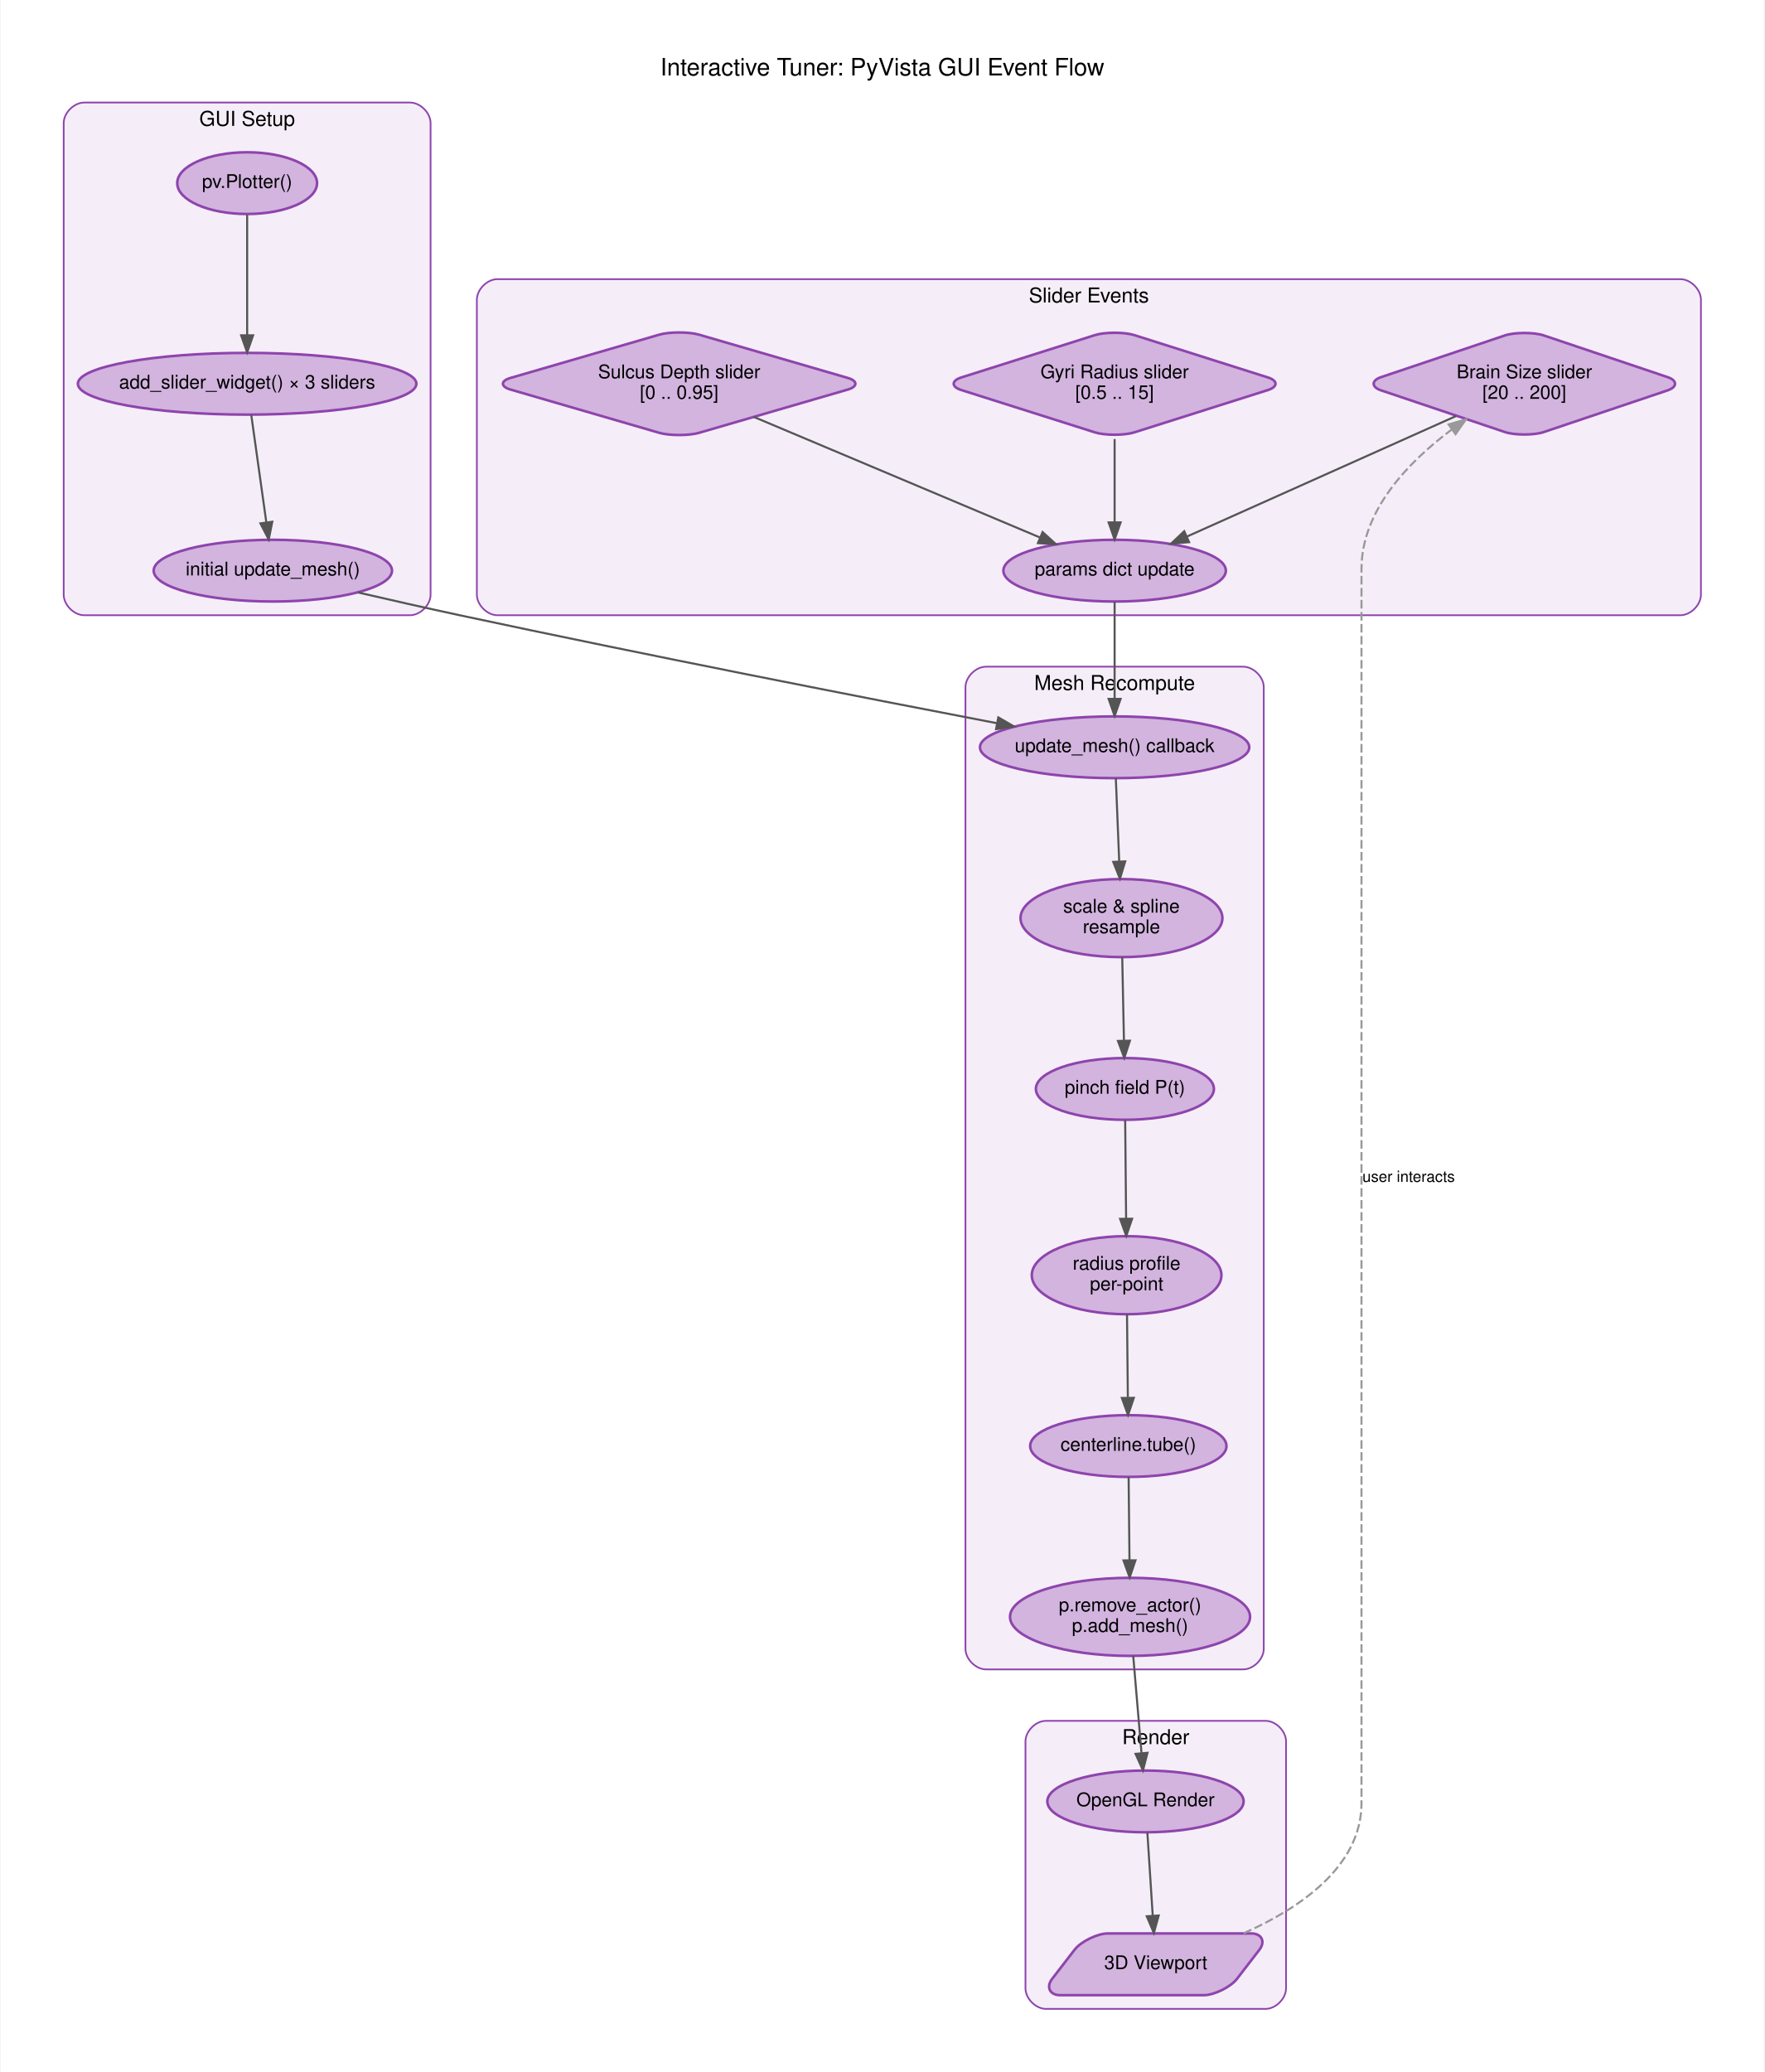
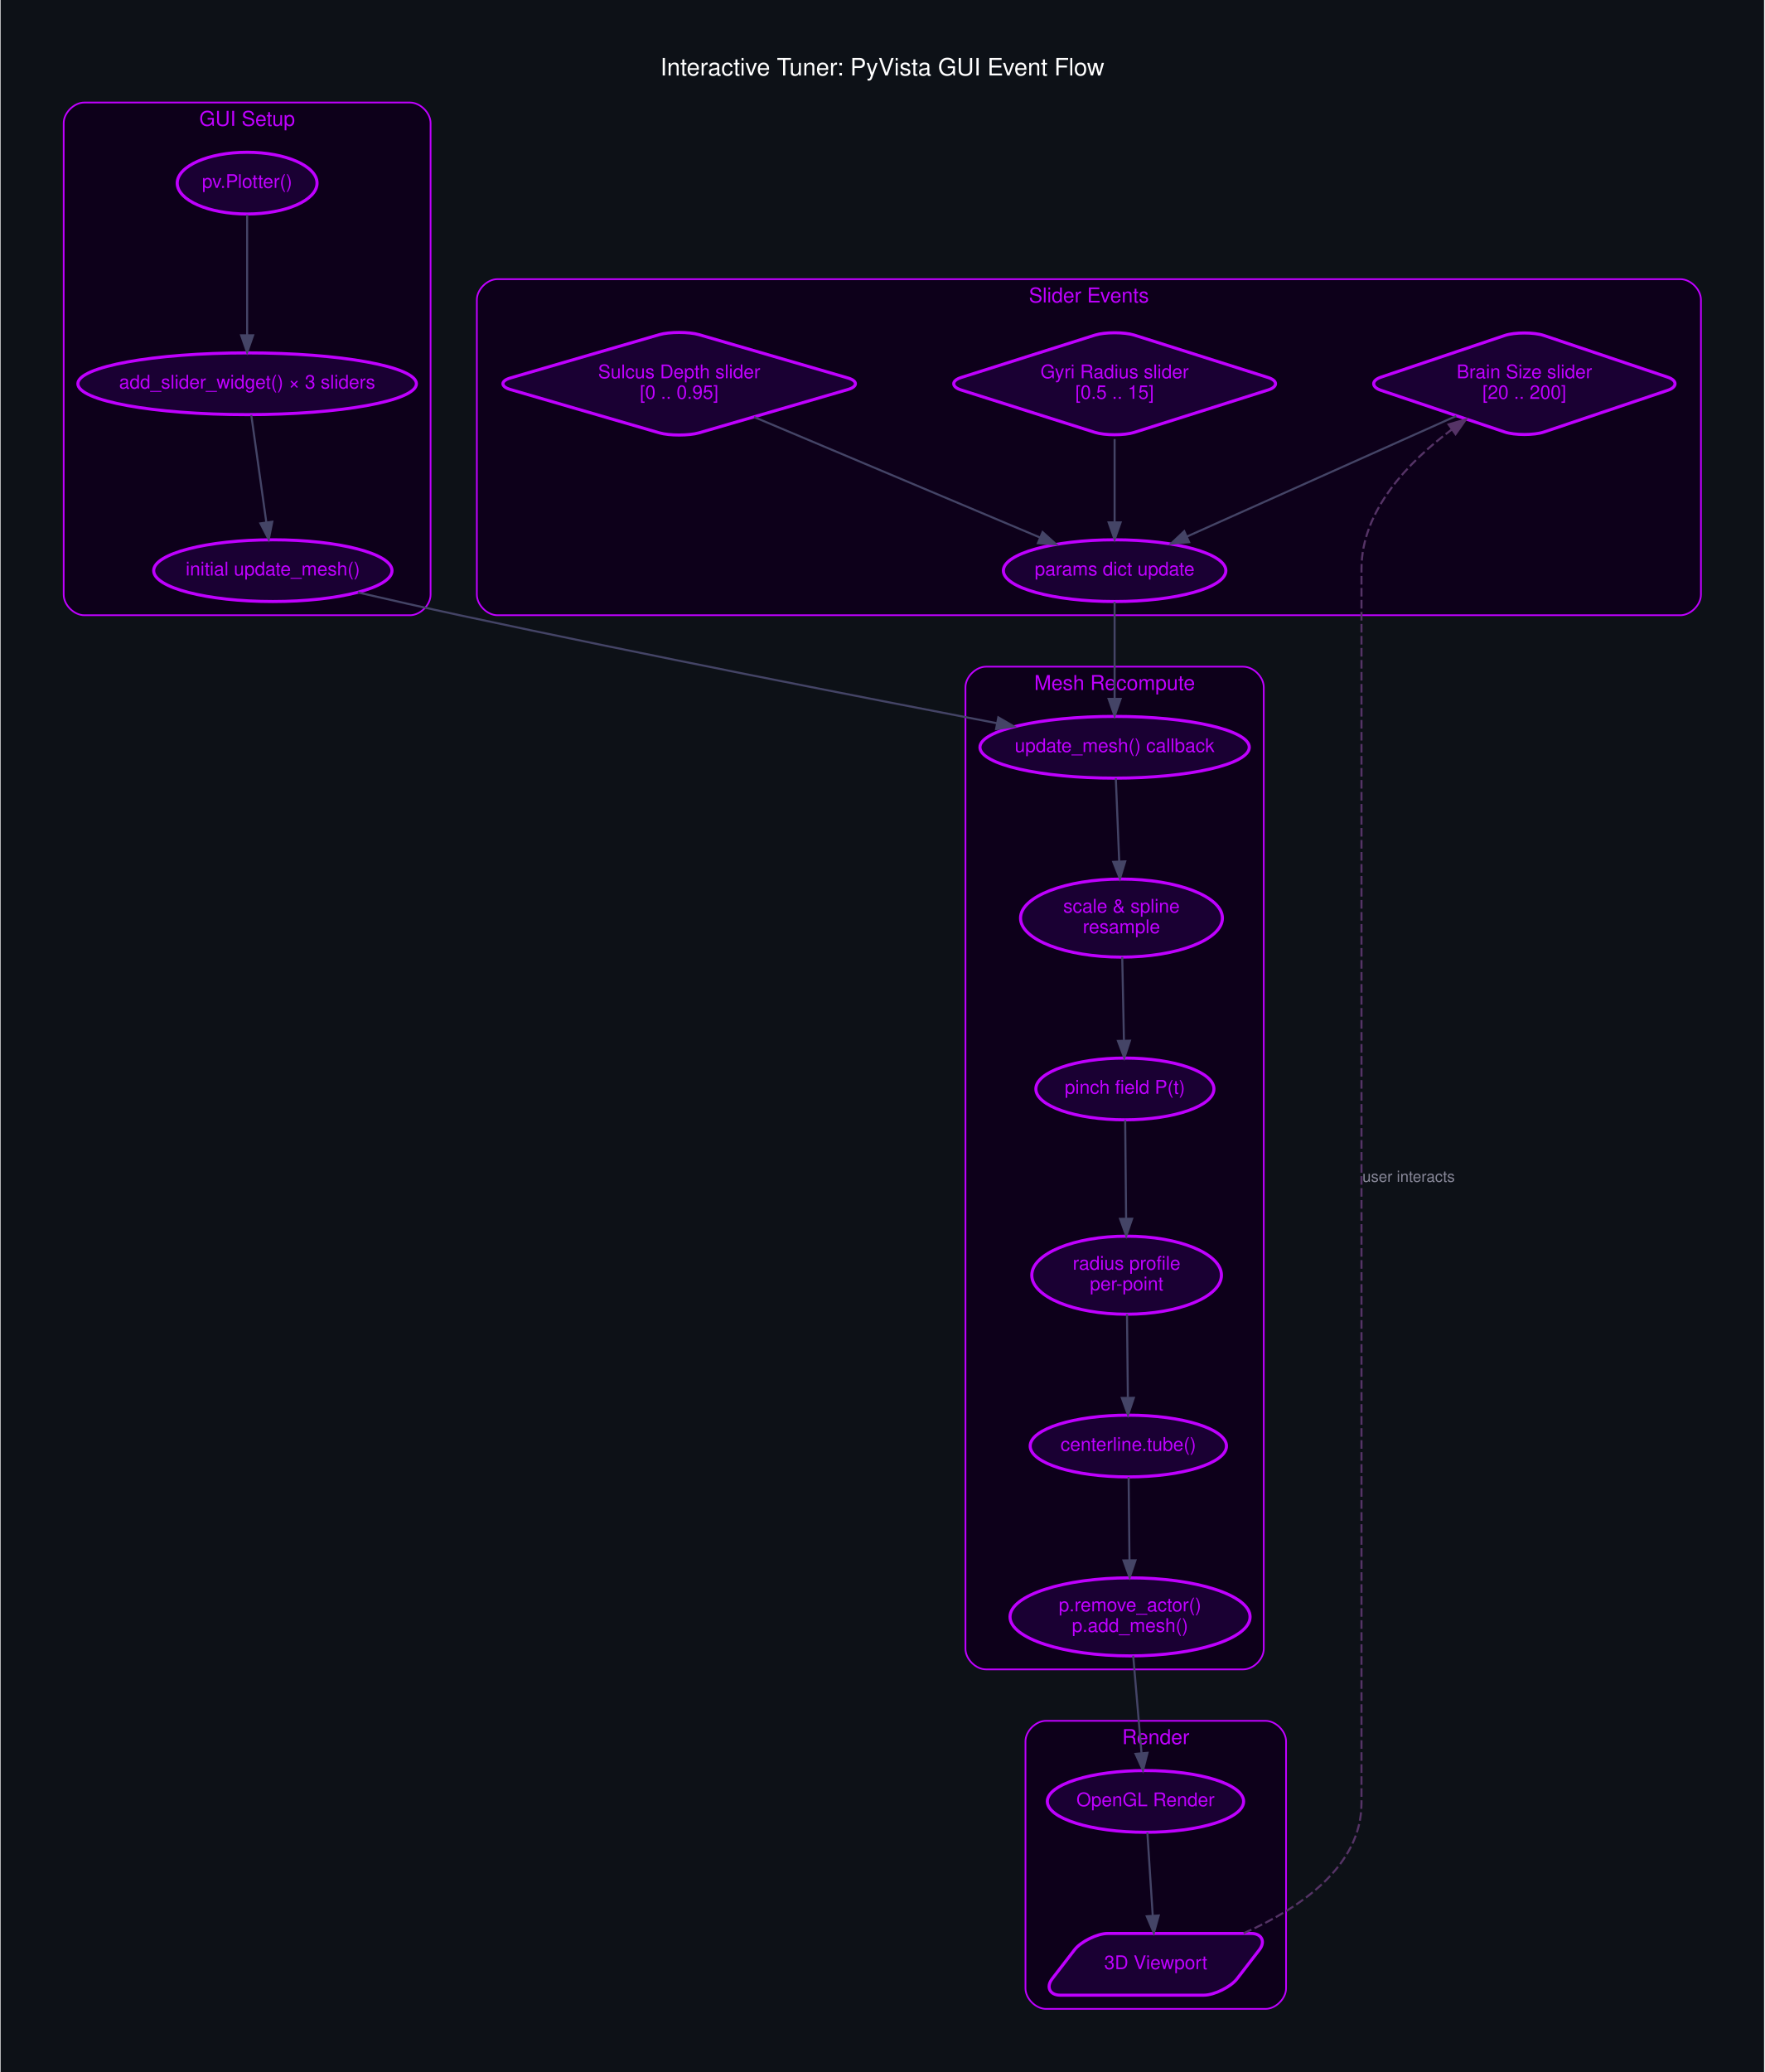
<svg xmlns="http://www.w3.org/2000/svg" width="1029pt" height="1208pt" viewBox="0.00 0.00 1028.60 1208.36">
  <g id="graph0" class="graph" transform="scale(1 1) rotate(0) translate(28.8 1179.56)">
-     <polygon fill="#ffffff" stroke="transparent" points="-28.8,28.8 -28.8,-1179.56 999.8,-1179.56 999.8,28.8 -28.8,28.8" />
-     <text text-anchor="middle" x="485.5" y="-1135.56" font-family="Helvetica,Arial,sans-serif" font-size="14.00">Interactive Tuner: PyVista GUI Event Flow</text>
+     <polygon fill="#0d1117" stroke="transparent" points="-28.8,28.8 -28.8,-1179.56 999.8,-1179.56 999.8,28.8 -28.8,28.8" />
+     <text text-anchor="middle" x="485.5" y="-1135.56" font-family="Helvetica,Arial,sans-serif" font-size="14.00" fill="white">Interactive Tuner: PyVista GUI Event Flow</text>
    <g id="clust1" class="cluster">
-       <path fill="#f5eef8" stroke="#8e44ad" d="M20,-820.76C20,-820.76 210,-820.76 210,-820.76 216,-820.76 222,-826.76 222,-832.76 222,-832.76 222,-1107.76 222,-1107.76 222,-1113.76 216,-1119.76 210,-1119.76 210,-1119.76 20,-1119.76 20,-1119.76 14,-1119.76 8,-1113.76 8,-1107.76 8,-1107.76 8,-832.76 8,-832.76 8,-826.76 14,-820.76 20,-820.76" />
-       <text text-anchor="middle" x="115" y="-1106.16" font-family="Helvetica,Arial,sans-serif" font-size="12.00">GUI Setup</text>
+       <path fill="#0d001a" stroke="#bf00ff" d="M20,-820.76C20,-820.76 210,-820.76 210,-820.76 216,-820.76 222,-826.76 222,-832.76 222,-832.76 222,-1107.76 222,-1107.76 222,-1113.76 216,-1119.76 210,-1119.76 210,-1119.76 20,-1119.76 20,-1119.76 14,-1119.76 8,-1113.76 8,-1107.76 8,-1107.76 8,-832.76 8,-832.76 8,-826.76 14,-820.76 20,-820.76" />
+       <text text-anchor="middle" x="115" y="-1106.16" font-family="Helvetica,Arial,sans-serif" font-size="12.00" fill="#bf00ff">GUI Setup</text>
    </g>
    <g id="clust2" class="cluster">
-       <path fill="#f5eef8" stroke="#8e44ad" d="M261,-820.76C261,-820.76 951,-820.76 951,-820.76 957,-820.76 963,-826.76 963,-832.76 963,-832.76 963,-1004.76 963,-1004.76 963,-1010.76 957,-1016.76 951,-1016.76 951,-1016.76 261,-1016.76 261,-1016.76 255,-1016.76 249,-1010.76 249,-1004.76 249,-1004.76 249,-832.76 249,-832.76 249,-826.76 255,-820.76 261,-820.76" />
-       <text text-anchor="middle" x="606" y="-1003.16" font-family="Helvetica,Arial,sans-serif" font-size="12.00">Slider Events</text>
+       <path fill="#0d001a" stroke="#bf00ff" d="M261,-820.76C261,-820.76 951,-820.76 951,-820.76 957,-820.76 963,-826.76 963,-832.76 963,-832.76 963,-1004.76 963,-1004.76 963,-1010.76 957,-1016.76 951,-1016.76 951,-1016.76 261,-1016.76 261,-1016.76 255,-1016.76 249,-1010.76 249,-1004.76 249,-1004.76 249,-832.76 249,-832.76 249,-826.76 255,-820.76 261,-820.76" />
+       <text text-anchor="middle" x="606" y="-1003.16" font-family="Helvetica,Arial,sans-serif" font-size="12.00" fill="#bf00ff">Slider Events</text>
    </g>
    <g id="clust3" class="cluster">
-       <path fill="#f5eef8" stroke="#8e44ad" d="M546,-206C546,-206 696,-206 696,-206 702,-206 708,-212 708,-218 708,-218 708,-778.76 708,-778.76 708,-784.76 702,-790.76 696,-790.76 696,-790.76 546,-790.76 546,-790.76 540,-790.76 534,-784.76 534,-778.76 534,-778.76 534,-218 534,-218 534,-212 540,-206 546,-206" />
-       <text text-anchor="middle" x="621" y="-777.16" font-family="Helvetica,Arial,sans-serif" font-size="12.00">Mesh Recompute</text>
+       <path fill="#0d001a" stroke="#bf00ff" d="M546,-206C546,-206 696,-206 696,-206 702,-206 708,-212 708,-218 708,-218 708,-778.76 708,-778.76 708,-784.76 702,-790.76 696,-790.76 696,-790.76 546,-790.76 546,-790.76 540,-790.76 534,-784.76 534,-778.76 534,-778.76 534,-218 534,-218 534,-212 540,-206 546,-206" />
+       <text text-anchor="middle" x="621" y="-777.16" font-family="Helvetica,Arial,sans-serif" font-size="12.00" fill="#bf00ff">Mesh Recompute</text>
    </g>
    <g id="clust4" class="cluster">
-       <path fill="#f5eef8" stroke="#8e44ad" d="M581,-8C581,-8 709,-8 709,-8 715,-8 721,-14 721,-20 721,-20 721,-164 721,-164 721,-170 715,-176 709,-176 709,-176 581,-176 581,-176 575,-176 569,-170 569,-164 569,-164 569,-20 569,-20 569,-14 575,-8 581,-8" />
-       <text text-anchor="middle" x="645" y="-162.4" font-family="Helvetica,Arial,sans-serif" font-size="12.00">Render</text>
+       <path fill="#0d001a" stroke="#bf00ff" d="M581,-8C581,-8 709,-8 709,-8 715,-8 721,-14 721,-20 721,-20 721,-164 721,-164 721,-170 715,-176 709,-176 709,-176 581,-176 581,-176 575,-176 569,-170 569,-164 569,-164 569,-20 569,-20 569,-14 575,-8 581,-8" />
+       <text text-anchor="middle" x="645" y="-162.4" font-family="Helvetica,Arial,sans-serif" font-size="12.00" fill="#bf00ff">Render</text>
    </g>
    <g id="node1" class="node">
-       <ellipse fill="#d2b4de" stroke="#8e44ad" stroke-width="1.5" cx="115" cy="-1072.76" rx="40.78" ry="18" />
-       <text text-anchor="middle" x="115" y="-1069.96" font-family="Helvetica,Arial,sans-serif" font-size="11.00">pv.Plotter()</text>
+       <ellipse fill="#1a0033" stroke="#bf00ff" stroke-width="1.8" cx="115" cy="-1072.76" rx="40.78" ry="18" />
+       <text text-anchor="middle" x="115" y="-1069.96" font-family="Helvetica,Arial,sans-serif" font-size="11.00" fill="#bf00ff">pv.Plotter()</text>
    </g>
    <g id="node2" class="node">
-       <ellipse fill="#d2b4de" stroke="#8e44ad" stroke-width="1.5" cx="115" cy="-955.76" rx="98.74" ry="18" />
-       <text text-anchor="middle" x="115" y="-952.96" font-family="Helvetica,Arial,sans-serif" font-size="11.00">add_slider_widget() × 3 sliders</text>
+       <ellipse fill="#1a0033" stroke="#bf00ff" stroke-width="1.8" cx="115" cy="-955.76" rx="98.74" ry="18" />
+       <text text-anchor="middle" x="115" y="-952.96" font-family="Helvetica,Arial,sans-serif" font-size="11.00" fill="#bf00ff">add_slider_widget() × 3 sliders</text>
    </g>
    <g id="edge1" class="edge">
-       <path fill="none" stroke="#555555" stroke-width="1.2" d="M115,-1054.3C115,-1035.7 115,-1006.01 115,-984.27" />
-       <polygon fill="#555555" stroke="#555555" stroke-width="1.2" points="118.5,-984.02 115,-974.02 111.5,-984.02 118.5,-984.02" />
+       <path fill="none" stroke="#444466" stroke-width="1.2" d="M115,-1054.3C115,-1035.7 115,-1006.01 115,-984.27" />
+       <polygon fill="#444466" stroke="#444466" stroke-width="1.2" points="118.5,-984.02 115,-974.02 111.5,-984.02 118.5,-984.02" />
    </g>
    <g id="node3" class="node">
-       <ellipse fill="#d2b4de" stroke="#8e44ad" stroke-width="1.5" cx="130" cy="-846.76" rx="69.51" ry="18" />
-       <text text-anchor="middle" x="130" y="-843.96" font-family="Helvetica,Arial,sans-serif" font-size="11.00">initial update_mesh()</text>
+       <ellipse fill="#1a0033" stroke="#bf00ff" stroke-width="1.8" cx="130" cy="-846.76" rx="69.51" ry="18" />
+       <text text-anchor="middle" x="130" y="-843.96" font-family="Helvetica,Arial,sans-serif" font-size="11.00" fill="#bf00ff">initial update_mesh()</text>
    </g>
    <g id="edge2" class="edge">
-       <path fill="none" stroke="#555555" stroke-width="1.2" d="M117.41,-937.57C119.78,-920.65 123.44,-894.54 126.21,-874.83" />
-       <polygon fill="#555555" stroke="#555555" stroke-width="1.2" points="129.67,-875.3 127.6,-864.91 122.74,-874.33 129.67,-875.3" />
+       <path fill="none" stroke="#444466" stroke-width="1.2" d="M117.41,-937.57C119.78,-920.65 123.44,-894.54 126.21,-874.83" />
+       <polygon fill="#444466" stroke="#444466" stroke-width="1.2" points="129.67,-875.3 127.6,-864.91 122.74,-874.33 129.67,-875.3" />
    </g>
    <g id="node8" class="node">
-       <ellipse fill="#d2b4de" stroke="#8e44ad" stroke-width="1.5" cx="621" cy="-743.76" rx="78.55" ry="18" />
-       <text text-anchor="middle" x="621" y="-740.96" font-family="Helvetica,Arial,sans-serif" font-size="11.00">update_mesh() callback</text>
+       <ellipse fill="#1a0033" stroke="#bf00ff" stroke-width="1.8" cx="621" cy="-743.76" rx="78.55" ry="18" />
+       <text text-anchor="middle" x="621" y="-740.96" font-family="Helvetica,Arial,sans-serif" font-size="11.00" fill="#bf00ff">update_mesh() callback</text>
    </g>
    <g id="edge12" class="edge">
-       <path fill="none" stroke="#555555" stroke-width="1.2" d="M179.58,-834.07C198.19,-829.77 219.54,-824.93 239,-820.76 348.32,-797.36 475.76,-772.49 552.32,-757.8" />
-       <polygon fill="#555555" stroke="#555555" stroke-width="1.2" points="553.16,-761.21 562.32,-755.89 551.84,-754.33 553.16,-761.21" />
+       <path fill="none" stroke="#444466" stroke-width="1.2" d="M179.58,-834.07C198.19,-829.77 219.54,-824.93 239,-820.76 348.32,-797.36 475.76,-772.49 552.32,-757.8" />
+       <polygon fill="#444466" stroke="#444466" stroke-width="1.2" points="553.16,-761.21 562.32,-755.89 551.84,-754.33 553.16,-761.21" />
    </g>
    <g id="node4" class="node">
-       <path fill="#d2b4de" stroke="#8e44ad" stroke-width="1.5" d="M848.63,-983.93C848.63,-983.93 776.37,-959.6 776.37,-959.6 770.69,-957.68 770.69,-953.85 776.37,-951.93 776.37,-951.93 848.63,-927.6 848.63,-927.6 854.31,-925.68 865.69,-925.68 871.37,-927.6 871.37,-927.6 943.63,-951.93 943.63,-951.93 949.31,-953.85 949.31,-957.68 943.63,-959.6 943.63,-959.6 871.37,-983.93 871.37,-983.93 865.69,-985.85 854.31,-985.85 848.63,-983.93" />
-       <text text-anchor="middle" x="860" y="-958.96" font-family="Helvetica,Arial,sans-serif" font-size="11.00">Brain Size slider</text>
-       <text text-anchor="middle" x="860" y="-946.96" font-family="Helvetica,Arial,sans-serif" font-size="11.00">[20 .. 200]</text>
+       <path fill="#1a0033" stroke="#bf00ff" stroke-width="1.8" d="M848.63,-983.93C848.63,-983.93 776.37,-959.6 776.37,-959.6 770.69,-957.68 770.69,-953.85 776.37,-951.93 776.37,-951.93 848.63,-927.6 848.63,-927.6 854.31,-925.68 865.69,-925.68 871.37,-927.6 871.37,-927.6 943.63,-951.93 943.63,-951.93 949.31,-953.85 949.31,-957.68 943.63,-959.6 943.63,-959.6 871.37,-983.93 871.37,-983.93 865.69,-985.85 854.31,-985.85 848.63,-983.93" />
+       <text text-anchor="middle" x="860" y="-958.96" font-family="Helvetica,Arial,sans-serif" font-size="11.00" fill="#bf00ff">Brain Size slider</text>
+       <text text-anchor="middle" x="860" y="-946.96" font-family="Helvetica,Arial,sans-serif" font-size="11.00" fill="#bf00ff">[20 .. 200]</text>
    </g>
    <g id="node7" class="node">
-       <ellipse fill="#d2b4de" stroke="#8e44ad" stroke-width="1.5" cx="621" cy="-846.76" rx="64.89" ry="18" />
-       <text text-anchor="middle" x="621" y="-843.96" font-family="Helvetica,Arial,sans-serif" font-size="11.00">params dict update</text>
+       <ellipse fill="#1a0033" stroke="#bf00ff" stroke-width="1.8" cx="621" cy="-846.76" rx="64.89" ry="18" />
+       <text text-anchor="middle" x="621" y="-843.96" font-family="Helvetica,Arial,sans-serif" font-size="11.00" fill="#bf00ff">params dict update</text>
    </g>
    <g id="edge3" class="edge">
-       <path fill="none" stroke="#555555" stroke-width="1.2" d="M820.27,-936.98C776.86,-917.54 707.62,-886.54 663.24,-866.68" />
-       <polygon fill="#555555" stroke="#555555" stroke-width="1.2" points="664.46,-863.38 653.9,-862.49 661.6,-869.77 664.46,-863.38" />
+       <path fill="none" stroke="#444466" stroke-width="1.2" d="M820.27,-936.98C776.86,-917.54 707.62,-886.54 663.24,-866.68" />
+       <polygon fill="#444466" stroke="#444466" stroke-width="1.2" points="664.46,-863.38 653.9,-862.49 661.6,-869.77 664.46,-863.38" />
    </g>
    <g id="node5" class="node">
-       <path fill="#d2b4de" stroke="#8e44ad" stroke-width="1.5" d="M609.56,-984.14C609.56,-984.14 531.44,-959.39 531.44,-959.39 525.72,-957.58 525.72,-953.95 531.44,-952.14 531.44,-952.14 609.56,-927.39 609.56,-927.39 615.28,-925.58 626.72,-925.58 632.44,-927.39 632.44,-927.39 710.56,-952.14 710.56,-952.14 716.28,-953.95 716.28,-957.58 710.56,-959.39 710.56,-959.39 632.44,-984.14 632.44,-984.14 626.72,-985.95 615.28,-985.95 609.56,-984.14" />
-       <text text-anchor="middle" x="621" y="-958.96" font-family="Helvetica,Arial,sans-serif" font-size="11.00">Gyri Radius slider</text>
-       <text text-anchor="middle" x="621" y="-946.96" font-family="Helvetica,Arial,sans-serif" font-size="11.00">[0.5 .. 15]</text>
+       <path fill="#1a0033" stroke="#bf00ff" stroke-width="1.8" d="M609.56,-984.14C609.56,-984.14 531.44,-959.39 531.44,-959.39 525.72,-957.58 525.72,-953.95 531.44,-952.14 531.44,-952.14 609.56,-927.39 609.56,-927.39 615.28,-925.58 626.72,-925.58 632.44,-927.39 632.44,-927.39 710.56,-952.14 710.56,-952.14 716.28,-953.95 716.28,-957.58 710.56,-959.39 710.56,-959.39 632.44,-984.14 632.44,-984.14 626.72,-985.95 615.28,-985.95 609.56,-984.14" />
+       <text text-anchor="middle" x="621" y="-958.96" font-family="Helvetica,Arial,sans-serif" font-size="11.00" fill="#bf00ff">Gyri Radius slider</text>
+       <text text-anchor="middle" x="621" y="-946.96" font-family="Helvetica,Arial,sans-serif" font-size="11.00" fill="#bf00ff">[0.5 .. 15]</text>
    </g>
    <g id="edge4" class="edge">
-       <path fill="none" stroke="#555555" stroke-width="1.2" d="M621,-923.53C621,-908.14 621,-889.76 621,-874.96" />
-       <polygon fill="#555555" stroke="#555555" stroke-width="1.2" points="624.5,-874.91 621,-864.91 617.5,-874.91 624.5,-874.91" />
+       <path fill="none" stroke="#444466" stroke-width="1.2" d="M621,-923.53C621,-908.14 621,-889.76 621,-874.96" />
+       <polygon fill="#444466" stroke="#444466" stroke-width="1.2" points="624.5,-874.91 621,-864.91 617.5,-874.91 624.5,-874.91" />
    </g>
    <g id="node6" class="node">
-       <path fill="#d2b4de" stroke="#8e44ad" stroke-width="1.5" d="M355.48,-984.41C355.48,-984.41 268.52,-959.12 268.52,-959.12 262.76,-957.44 262.76,-954.09 268.52,-952.41 268.52,-952.41 355.48,-927.12 355.48,-927.12 361.24,-925.44 372.76,-925.44 378.52,-927.12 378.52,-927.12 465.48,-952.41 465.48,-952.41 471.24,-954.09 471.24,-957.44 465.48,-959.12 465.48,-959.12 378.52,-984.41 378.52,-984.41 372.76,-986.09 361.24,-986.09 355.48,-984.41" />
-       <text text-anchor="middle" x="367" y="-958.96" font-family="Helvetica,Arial,sans-serif" font-size="11.00">Sulcus Depth slider</text>
-       <text text-anchor="middle" x="367" y="-946.96" font-family="Helvetica,Arial,sans-serif" font-size="11.00">[0 .. 0.95]</text>
+       <path fill="#1a0033" stroke="#bf00ff" stroke-width="1.8" d="M355.48,-984.41C355.48,-984.41 268.52,-959.12 268.52,-959.12 262.76,-957.44 262.76,-954.09 268.52,-952.41 268.52,-952.41 355.48,-927.12 355.48,-927.12 361.24,-925.44 372.76,-925.44 378.52,-927.12 378.52,-927.12 465.48,-952.41 465.48,-952.41 471.24,-954.09 471.24,-957.44 465.48,-959.12 465.48,-959.12 378.52,-984.41 378.52,-984.41 372.76,-986.09 361.24,-986.09 355.48,-984.41" />
+       <text text-anchor="middle" x="367" y="-958.96" font-family="Helvetica,Arial,sans-serif" font-size="11.00" fill="#bf00ff">Sulcus Depth slider</text>
+       <text text-anchor="middle" x="367" y="-946.96" font-family="Helvetica,Arial,sans-serif" font-size="11.00" fill="#bf00ff">[0 .. 0.95]</text>
    </g>
    <g id="edge5" class="edge">
-       <path fill="none" stroke="#555555" stroke-width="1.2" d="M410.66,-936.37C457.37,-916.69 531.01,-885.67 577.61,-866.04" />
-       <polygon fill="#555555" stroke="#555555" stroke-width="1.2" points="578.99,-869.26 586.84,-862.15 576.27,-862.81 578.99,-869.26" />
+       <path fill="none" stroke="#444466" stroke-width="1.2" d="M410.66,-936.37C457.37,-916.69 531.01,-885.67 577.61,-866.04" />
+       <polygon fill="#444466" stroke="#444466" stroke-width="1.2" points="578.99,-869.26 586.84,-862.15 576.27,-862.81 578.99,-869.26" />
    </g>
    <g id="edge13" class="edge">
-       <path fill="none" stroke="#555555" stroke-width="1.2" d="M621,-828.63C621,-813.18 621,-790.18 621,-772.17" />
-       <polygon fill="#555555" stroke="#555555" stroke-width="1.2" points="624.5,-771.98 621,-761.98 617.5,-771.98 624.5,-771.98" />
+       <path fill="none" stroke="#444466" stroke-width="1.2" d="M621,-828.63C621,-813.18 621,-790.18 621,-772.17" />
+       <polygon fill="#444466" stroke="#444466" stroke-width="1.2" points="624.5,-771.98 621,-761.98 617.5,-771.98 624.5,-771.98" />
    </g>
    <g id="node9" class="node">
-       <ellipse fill="#d2b4de" stroke="#8e44ad" stroke-width="1.5" cx="625" cy="-644.14" rx="58.88" ry="22.76" />
-       <text text-anchor="middle" x="625" y="-647.34" font-family="Helvetica,Arial,sans-serif" font-size="11.00">scale &amp; spline</text>
-       <text text-anchor="middle" x="625" y="-635.34" font-family="Helvetica,Arial,sans-serif" font-size="11.00">resample</text>
+       <ellipse fill="#1a0033" stroke="#bf00ff" stroke-width="1.8" cx="625" cy="-644.14" rx="58.88" ry="22.76" />
+       <text text-anchor="middle" x="625" y="-647.34" font-family="Helvetica,Arial,sans-serif" font-size="11.00" fill="#bf00ff">scale &amp; spline</text>
+       <text text-anchor="middle" x="625" y="-635.34" font-family="Helvetica,Arial,sans-serif" font-size="11.00" fill="#bf00ff">resample</text>
    </g>
    <g id="edge6" class="edge">
-       <path fill="none" stroke="#555555" stroke-width="1.2" d="M621.7,-725.76C622.24,-712.4 623.02,-693.42 623.68,-677.23" />
-       <polygon fill="#555555" stroke="#555555" stroke-width="1.2" points="627.19,-677.22 624.1,-667.08 620.19,-676.93 627.19,-677.22" />
+       <path fill="none" stroke="#444466" stroke-width="1.2" d="M621.7,-725.76C622.24,-712.4 623.02,-693.42 623.68,-677.23" />
+       <polygon fill="#444466" stroke="#444466" stroke-width="1.2" points="627.19,-677.22 624.1,-667.08 620.19,-676.93 627.19,-677.22" />
    </g>
    <g id="node10" class="node">
-       <ellipse fill="#d2b4de" stroke="#8e44ad" stroke-width="1.5" cx="627" cy="-544.51" rx="51.93" ry="18" />
-       <text text-anchor="middle" x="627" y="-541.71" font-family="Helvetica,Arial,sans-serif" font-size="11.00">pinch field P(t)</text>
+       <ellipse fill="#1a0033" stroke="#bf00ff" stroke-width="1.8" cx="627" cy="-544.51" rx="51.93" ry="18" />
+       <text text-anchor="middle" x="627" y="-541.71" font-family="Helvetica,Arial,sans-serif" font-size="11.00" fill="#bf00ff">pinch field P(t)</text>
    </g>
    <g id="edge7" class="edge">
-       <path fill="none" stroke="#555555" stroke-width="1.2" d="M625.44,-621.47C625.74,-607.19 626.12,-588.35 626.44,-573.01" />
-       <polygon fill="#555555" stroke="#555555" stroke-width="1.2" points="629.94,-572.65 626.65,-562.58 622.95,-572.5 629.94,-572.65" />
+       <path fill="none" stroke="#444466" stroke-width="1.2" d="M625.44,-621.47C625.74,-607.19 626.12,-588.35 626.44,-573.01" />
+       <polygon fill="#444466" stroke="#444466" stroke-width="1.2" points="629.94,-572.65 626.65,-562.58 622.95,-572.5 629.94,-572.65" />
    </g>
    <g id="node11" class="node">
-       <ellipse fill="#d2b4de" stroke="#8e44ad" stroke-width="1.5" cx="628" cy="-435.88" rx="55.31" ry="22.76" />
-       <text text-anchor="middle" x="628" y="-439.08" font-family="Helvetica,Arial,sans-serif" font-size="11.00">radius profile</text>
-       <text text-anchor="middle" x="628" y="-427.08" font-family="Helvetica,Arial,sans-serif" font-size="11.00">per-point</text>
+       <ellipse fill="#1a0033" stroke="#bf00ff" stroke-width="1.8" cx="628" cy="-435.88" rx="55.31" ry="22.76" />
+       <text text-anchor="middle" x="628" y="-439.08" font-family="Helvetica,Arial,sans-serif" font-size="11.00" fill="#bf00ff">radius profile</text>
+       <text text-anchor="middle" x="628" y="-427.08" font-family="Helvetica,Arial,sans-serif" font-size="11.00" fill="#bf00ff">per-point</text>
    </g>
    <g id="edge8" class="edge">
-       <path fill="none" stroke="#555555" stroke-width="1.2" d="M627.16,-526.38C627.31,-510.95 627.52,-487.88 627.7,-469.02" />
-       <polygon fill="#555555" stroke="#555555" stroke-width="1.2" points="631.2,-468.81 627.79,-458.77 624.2,-468.74 631.2,-468.81" />
+       <path fill="none" stroke="#444466" stroke-width="1.2" d="M627.16,-526.38C627.31,-510.95 627.52,-487.88 627.7,-469.02" />
+       <polygon fill="#444466" stroke="#444466" stroke-width="1.2" points="631.2,-468.81 627.79,-458.77 624.2,-468.74 631.2,-468.81" />
    </g>
    <g id="node12" class="node">
-       <ellipse fill="#d2b4de" stroke="#8e44ad" stroke-width="1.5" cx="629" cy="-336.25" rx="57.25" ry="18" />
-       <text text-anchor="middle" x="629" y="-333.45" font-family="Helvetica,Arial,sans-serif" font-size="11.00">centerline.tube()</text>
+       <ellipse fill="#1a0033" stroke="#bf00ff" stroke-width="1.8" cx="629" cy="-336.25" rx="57.25" ry="18" />
+       <text text-anchor="middle" x="629" y="-333.45" font-family="Helvetica,Arial,sans-serif" font-size="11.00" fill="#bf00ff">centerline.tube()</text>
    </g>
    <g id="edge9" class="edge">
-       <path fill="none" stroke="#555555" stroke-width="1.2" d="M628.22,-413.22C628.37,-398.93 628.56,-380.1 628.72,-364.76" />
-       <polygon fill="#555555" stroke="#555555" stroke-width="1.2" points="632.22,-364.36 628.83,-354.32 625.22,-364.29 632.22,-364.36" />
+       <path fill="none" stroke="#444466" stroke-width="1.2" d="M628.22,-413.22C628.37,-398.93 628.56,-380.1 628.72,-364.76" />
+       <polygon fill="#444466" stroke="#444466" stroke-width="1.2" points="632.22,-364.36 628.83,-354.32 625.22,-364.29 632.22,-364.36" />
    </g>
    <g id="node13" class="node">
-       <ellipse fill="#d2b4de" stroke="#8e44ad" stroke-width="1.5" cx="630" cy="-236.63" rx="70.01" ry="22.76" />
-       <text text-anchor="middle" x="630" y="-239.83" font-family="Helvetica,Arial,sans-serif" font-size="11.00">p.remove_actor()</text>
-       <text text-anchor="middle" x="630" y="-227.83" font-family="Helvetica,Arial,sans-serif" font-size="11.00">p.add_mesh()</text>
+       <ellipse fill="#1a0033" stroke="#bf00ff" stroke-width="1.8" cx="630" cy="-236.63" rx="70.01" ry="22.76" />
+       <text text-anchor="middle" x="630" y="-239.83" font-family="Helvetica,Arial,sans-serif" font-size="11.00" fill="#bf00ff">p.remove_actor()</text>
+       <text text-anchor="middle" x="630" y="-227.83" font-family="Helvetica,Arial,sans-serif" font-size="11.00" fill="#bf00ff">p.add_mesh()</text>
    </g>
    <g id="edge10" class="edge">
-       <path fill="none" stroke="#555555" stroke-width="1.2" d="M629.17,-318.25C629.31,-304.89 629.51,-285.91 629.67,-269.72" />
-       <polygon fill="#555555" stroke="#555555" stroke-width="1.2" points="633.17,-269.61 629.78,-259.57 626.17,-269.54 633.17,-269.61" />
+       <path fill="none" stroke="#444466" stroke-width="1.2" d="M629.17,-318.25C629.31,-304.89 629.51,-285.91 629.67,-269.72" />
+       <polygon fill="#444466" stroke="#444466" stroke-width="1.2" points="633.17,-269.61 629.78,-259.57 626.17,-269.54 633.17,-269.61" />
    </g>
    <g id="node14" class="node">
-       <ellipse fill="#d2b4de" stroke="#8e44ad" stroke-width="1.5" cx="639" cy="-129" rx="57.25" ry="18" />
-       <text text-anchor="middle" x="639" y="-126.2" font-family="Helvetica,Arial,sans-serif" font-size="11.00">OpenGL Render</text>
+       <ellipse fill="#1a0033" stroke="#bf00ff" stroke-width="1.8" cx="639" cy="-129" rx="57.25" ry="18" />
+       <text text-anchor="middle" x="639" y="-126.2" font-family="Helvetica,Arial,sans-serif" font-size="11.00" fill="#bf00ff">OpenGL Render</text>
    </g>
    <g id="edge14" class="edge">
-       <path fill="none" stroke="#555555" stroke-width="1.2" d="M631.84,-214C633.24,-197.6 635.17,-174.96 636.67,-157.32" />
-       <polygon fill="#555555" stroke="#555555" stroke-width="1.2" points="640.18,-157.34 637.54,-147.08 633.21,-156.74 640.18,-157.34" />
+       <path fill="none" stroke="#444466" stroke-width="1.2" d="M631.84,-214C633.24,-197.6 635.17,-174.96 636.67,-157.32" />
+       <polygon fill="#444466" stroke="#444466" stroke-width="1.2" points="640.18,-157.34 637.54,-147.08 633.21,-156.74 640.18,-157.34" />
    </g>
    <g id="node15" class="node">
-       <path fill="#d2b4de" stroke="#8e44ad" stroke-width="1.5" d="M700.78,-52C700.78,-52 616.96,-52 616.96,-52 610.96,-52 601.3,-47.25 597.63,-42.49 597.63,-42.49 584.55,-25.51 584.55,-25.51 580.88,-20.75 583.22,-16 589.22,-16 589.22,-16 673.04,-16 673.04,-16 679.04,-16 688.7,-20.75 692.37,-25.51 692.37,-25.51 705.45,-42.49 705.45,-42.49 709.12,-47.25 706.78,-52 700.78,-52" />
-       <text text-anchor="middle" x="645" y="-31.2" font-family="Helvetica,Arial,sans-serif" font-size="11.00">3D Viewport</text>
+       <path fill="#1a0033" stroke="#bf00ff" stroke-width="1.8" d="M700.78,-52C700.78,-52 616.96,-52 616.96,-52 610.96,-52 601.3,-47.25 597.63,-42.49 597.63,-42.49 584.55,-25.51 584.55,-25.51 580.88,-20.75 583.22,-16 589.22,-16 589.22,-16 673.04,-16 673.04,-16 679.04,-16 688.7,-20.75 692.37,-25.51 692.37,-25.51 705.45,-42.49 705.45,-42.49 709.12,-47.25 706.78,-52 700.78,-52" />
+       <text text-anchor="middle" x="645" y="-31.2" font-family="Helvetica,Arial,sans-serif" font-size="11.00" fill="#bf00ff">3D Viewport</text>
    </g>
    <g id="edge11" class="edge">
-       <path fill="none" stroke="#555555" stroke-width="1.2" d="M640.1,-110.94C640.97,-97.39 642.21,-78.18 643.23,-62.47" />
-       <polygon fill="#555555" stroke="#555555" stroke-width="1.2" points="646.73,-62.47 643.89,-52.26 639.75,-62.02 646.73,-62.47" />
+       <path fill="none" stroke="#444466" stroke-width="1.2" d="M640.1,-110.94C640.97,-97.39 642.21,-78.18 643.23,-62.47" />
+       <polygon fill="#444466" stroke="#444466" stroke-width="1.2" points="646.73,-62.47 643.89,-52.26 639.75,-62.02 646.73,-62.47" />
    </g>
    <g id="edge15" class="edge">
-       <path fill="none" stroke="#999999" stroke-width="1.2" stroke-dasharray="5,2" d="M696.24,-52.1C728.85,-66.57 765,-90.97 765,-128 765,-847.76 765,-847.76 765,-847.76 765,-881.8 792.21,-910.05 817.51,-928.96" />
-       <polygon fill="#999999" stroke="#999999" stroke-width="1.2" points="815.8,-932.05 825.97,-935.01 819.87,-926.35 815.8,-932.05" />
-       <text text-anchor="middle" x="792.5" y="-490.31" font-family="Helvetica,Arial,sans-serif" font-size="9.00">user interacts</text>
+       <path fill="none" stroke="#553366" stroke-width="1.2" stroke-dasharray="5,2" d="M696.24,-52.1C728.85,-66.57 765,-90.97 765,-128 765,-847.76 765,-847.76 765,-847.76 765,-881.8 792.21,-910.05 817.51,-928.96" />
+       <polygon fill="#553366" stroke="#553366" stroke-width="1.2" points="815.8,-932.05 825.97,-935.01 819.87,-926.35 815.8,-932.05" />
+       <text text-anchor="middle" x="792.5" y="-490.31" font-family="Helvetica,Arial,sans-serif" font-size="9.00" fill="#888899">user interacts</text>
    </g>
  </g>
</svg>
